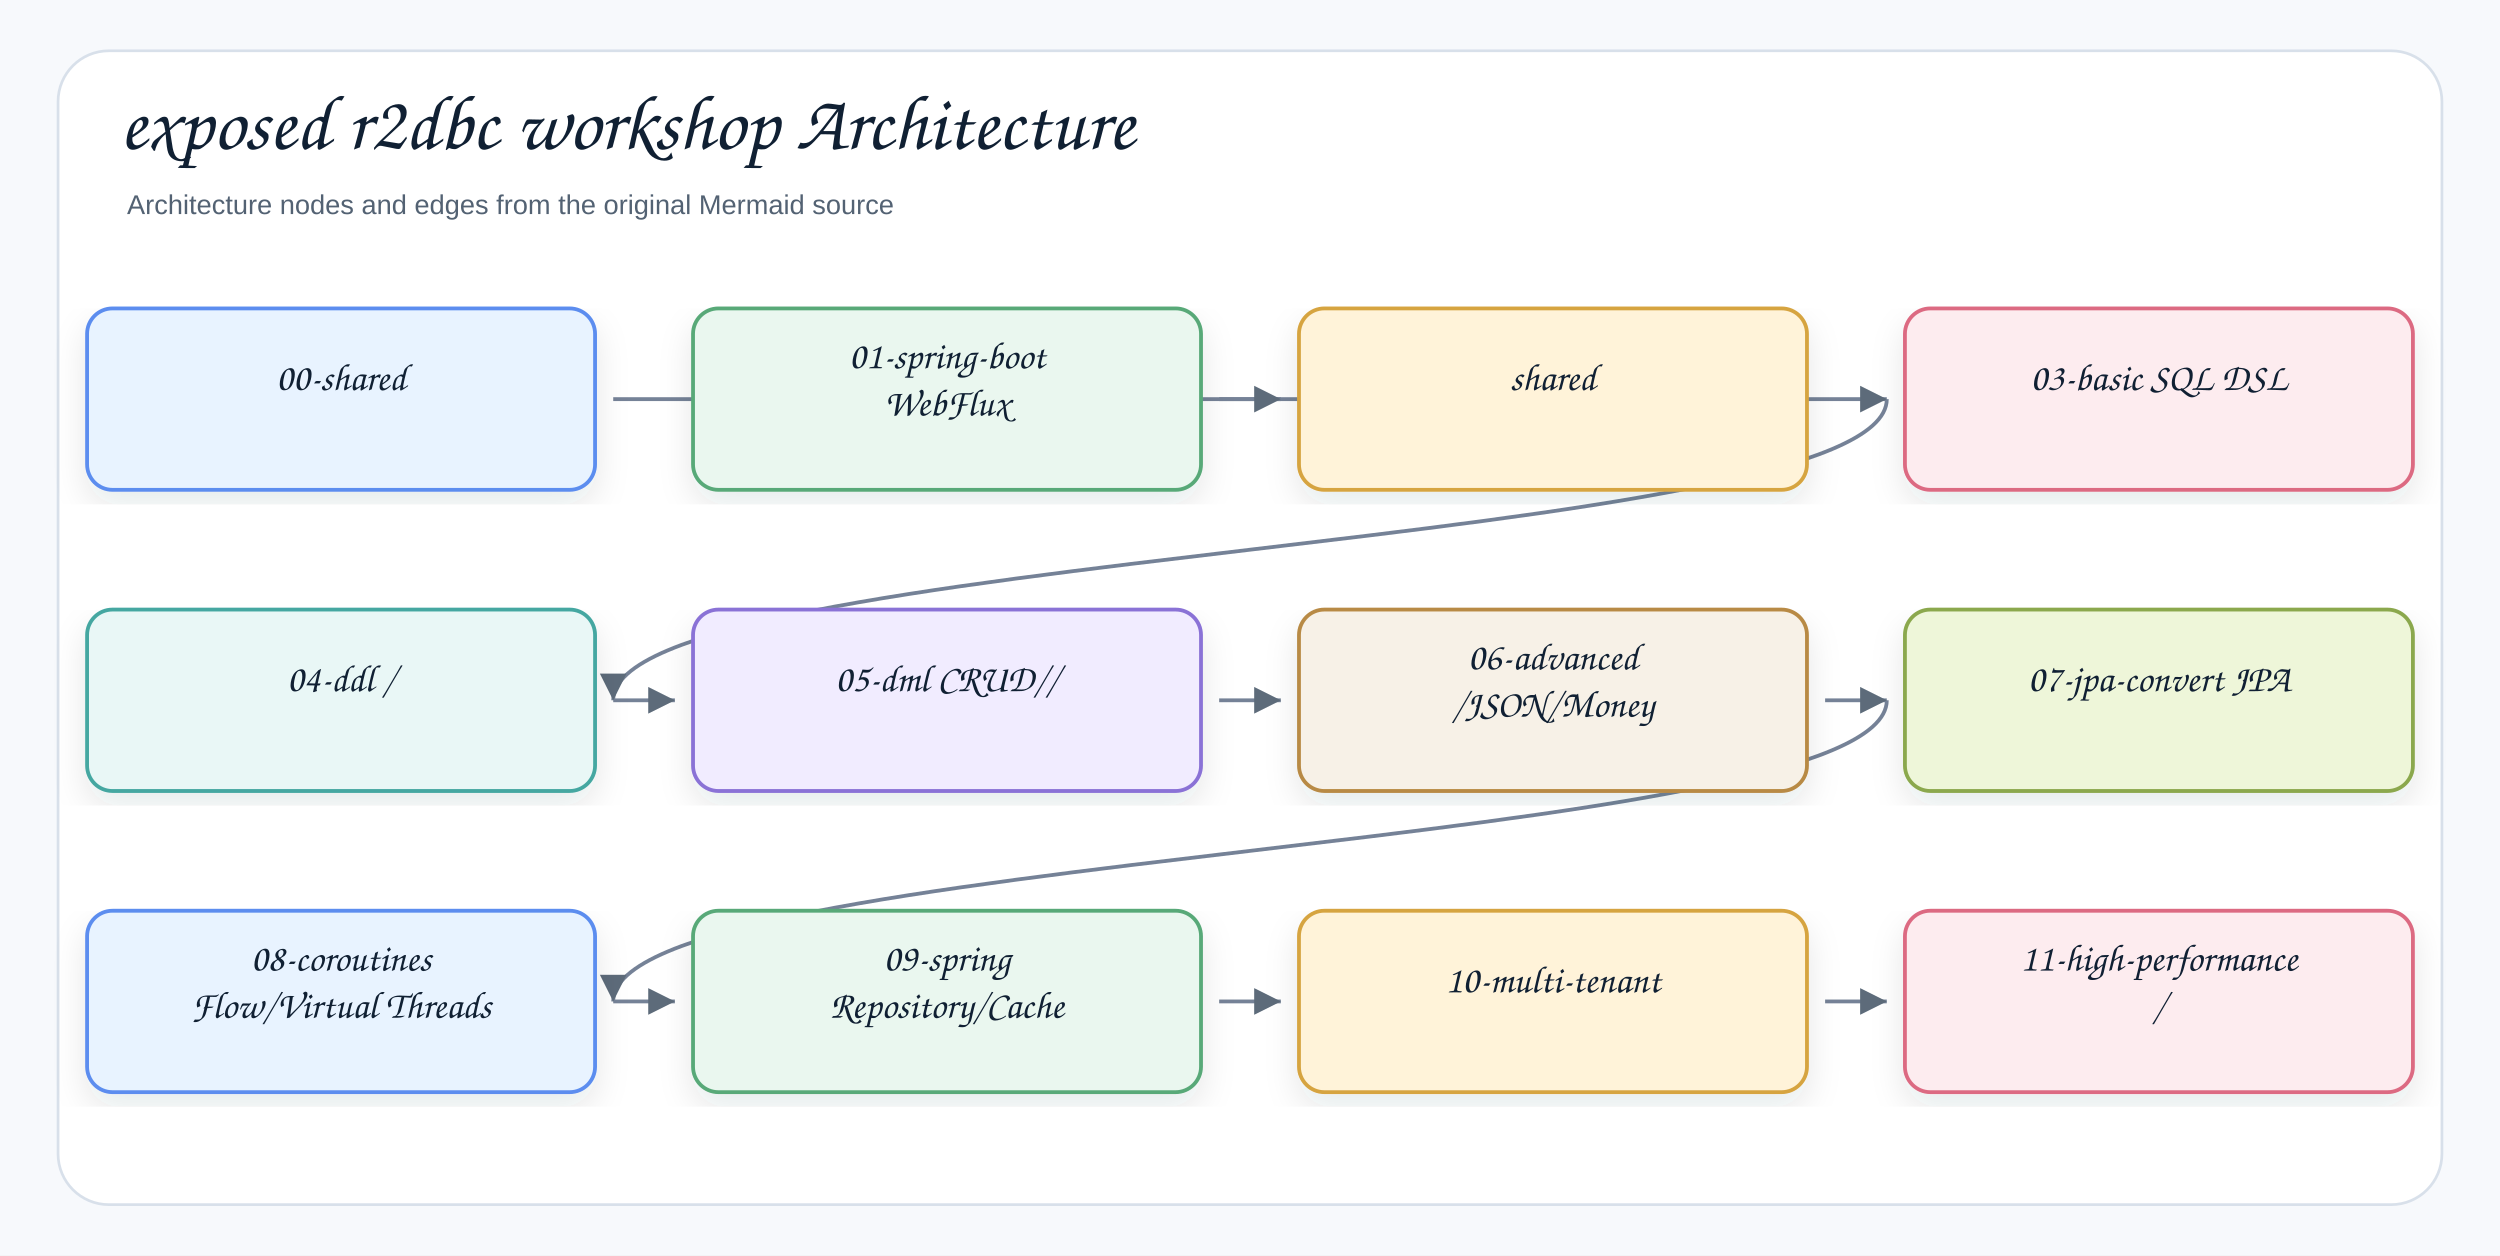
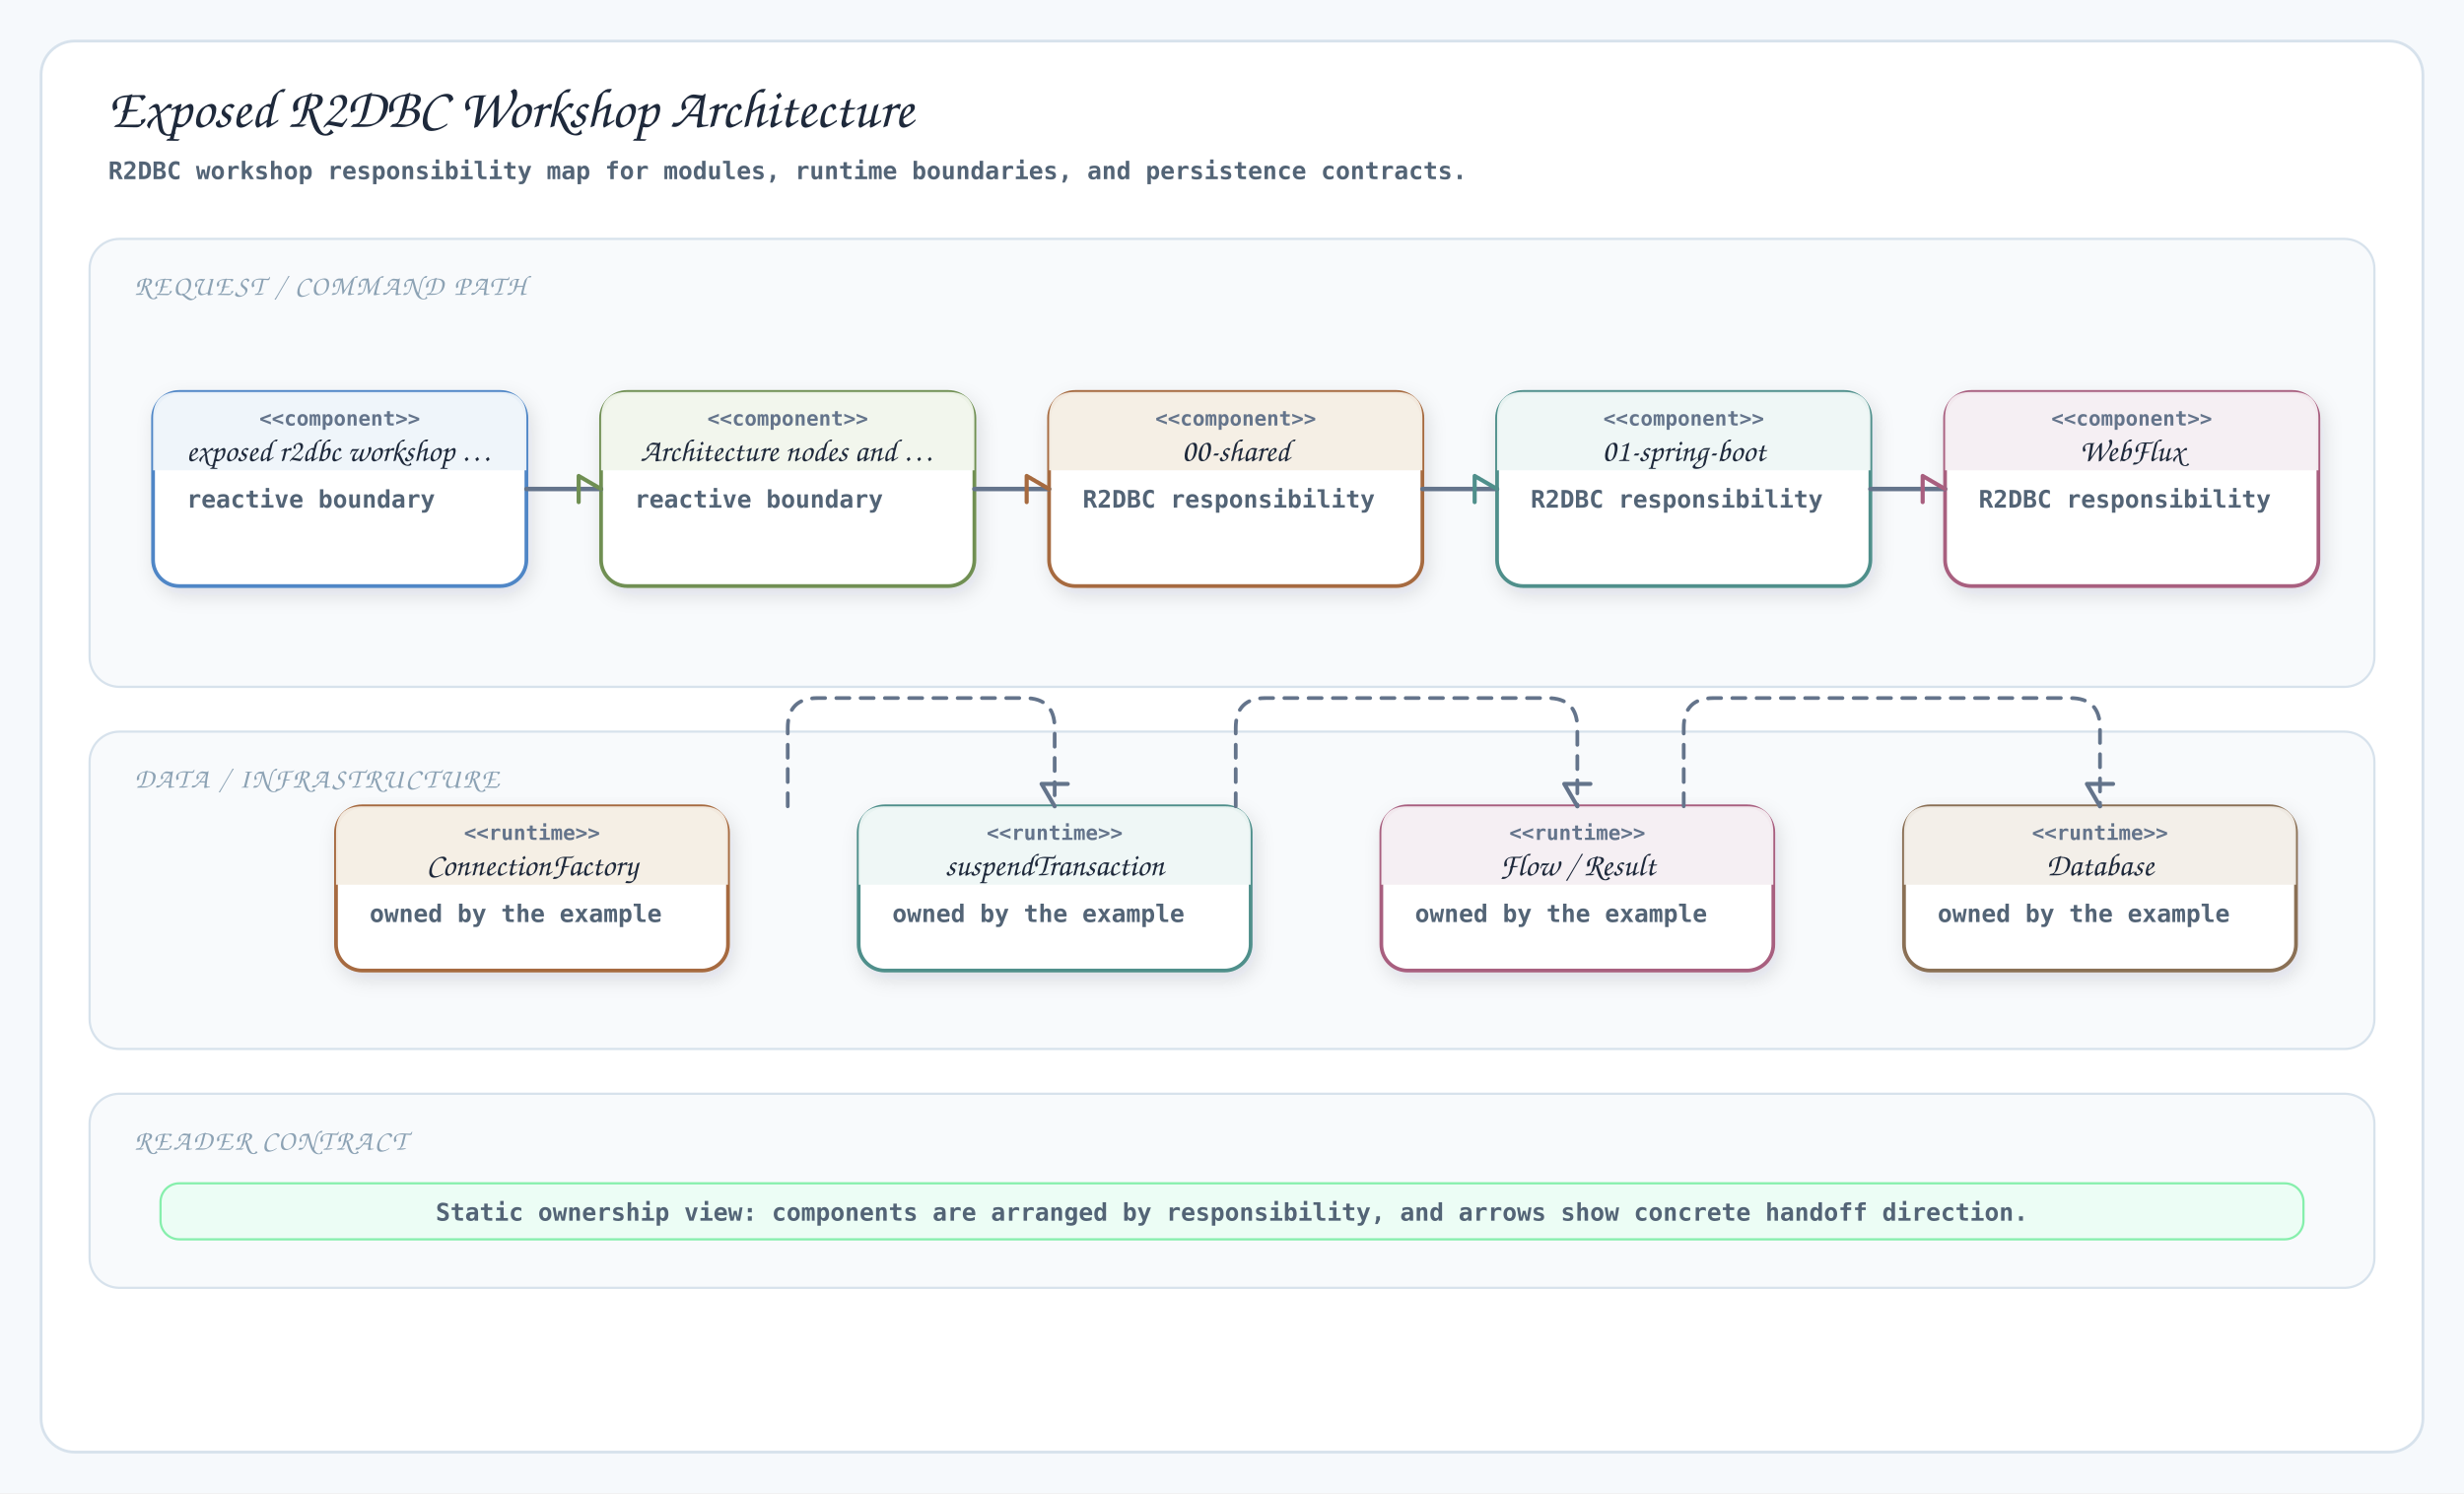
- <svg xmlns="http://www.w3.org/2000/svg" width="1378" height="692" viewBox="0 0 1378 692" role="img" aria-label="exposed r2dbc workshop Architecture">
+ <svg xmlns="http://www.w3.org/2000/svg" viewBox="0 0 1320 800" width="1320" height="800" role="img" aria-label="Exposed R2DBC Workshop Architecture diagram">
  <defs>
-     <filter id="shadow" x="-8%" y="-8%" width="116%" height="116%">
-       <feDropShadow dx="0" dy="8" stdDeviation="9" flood-color="#1f2937" flood-opacity="0.10" />
+     <filter id="shadow" x="-10%" y="-10%" width="120%" height="130%">
+       <feDropShadow dx="2" dy="4" stdDeviation="5" flood-color="#1f2937" flood-opacity="0.12" />
    </filter>
-     <marker id="openArrow" markerWidth="9" markerHeight="9" refX="8" refY="4.5" orient="auto" markerUnits="strokeWidth">
-       <path d="M1,1 L8,4.5 L1,8 Z" fill="#5D6B7A" />
-     </marker>
-     <marker id="inherit" markerWidth="14" markerHeight="12" refX="12" refY="6" orient="auto" markerUnits="strokeWidth">
-       <path d="M 0 1 L 12 6 L 0 11 Z" fill="#ffffff" stroke="#758297" stroke-width="1.8" />
-     </marker>
-     <style>
-     .canvas{fill:#f7f9fc}.frame{fill:#fff;stroke:#d8e0ea;stroke-width:1.5}
-     .title{font-family:"Architects Daughter","Comic Sans MS","Comic Sans",cursive;font-size:43px;font-weight:400;fill:#102033}
-     .subtitle{font-family:"Comic Sans MS","Comic Sans","Comic Neue",Arial,sans-serif;font-size:15px;font-weight:400;fill:#536273}
-     .label{font-family:"Architects Daughter","Comic Sans MS","Comic Sans",cursive;font-size:25px;font-weight:400;fill:#102033}
-     .smallLabel{font-family:"Architects Daughter","Comic Sans MS","Comic Sans",cursive;font-size:21px;font-weight:400;fill:#102033}
-     .mono{font-family:"Comic Sans MS","Comic Sans","Comic Neue",Arial,sans-serif;font-size:12px;font-weight:400;fill:#102033}
-     .small{font-family:"Comic Sans MS","Comic Sans","Comic Neue",Arial,sans-serif;font-size:12px;font-weight:400;fill:#536273}
-     .strong{font-family:"Comic Sans MS","Comic Sans","Comic Neue",Arial,sans-serif;font-size:13px;font-weight:400;fill:#102033}
-     .card{stroke-width:2.1;filter:url(#shadow)}.compartment{stroke-width:1.5;fill:none}
-     .line{stroke:#758297;stroke-width:2.1;fill:none;marker-end:url(#openArrow)}
-     .plainLine{stroke:#758297;stroke-width:2.1;fill:none}
-     .dashed{stroke:#758297;stroke-width:2.1;stroke-dasharray:7 6;fill:none;marker-end:url(#openArrow)}
-     .inheritLine{stroke:#758297;stroke-width:2.2;fill:none;marker-end:url(#inherit)}
-     .implLine{stroke:#758297;stroke-width:2.2;stroke-dasharray:8 7;fill:none;marker-end:url(#inherit)}
-   </style>
+     <style>.canvas{fill:#f6f9fc}.frame{fill:#fff;stroke:#d7e2ec;stroke-width:1.5}.lane{fill:#f8fafc;stroke:#d7e2ec;stroke-width:1.2}.card{filter:url(#shadow)}.header{opacity:.96}.title{font-family:"Architects Daughter","Comic Sans MS",cursive;font-size:30px;fill:#1e293b}.subtitle,.detail,.note{font-family:"Comic Mono","SFMono-Regular",monospace;font-size:13px;fill:#536476;font-weight:700}.tiny{font-family:"Comic Mono","SFMono-Regular",monospace;font-size:11px;fill:#64748b;font-weight:700}.laneTitle{font-family:"Architects Daughter","Comic Sans MS",cursive;font-size:15px;letter-spacing:.08em;fill:#8ca2b4}.cardTitle{font-family:"Architects Daughter","Comic Sans MS",cursive;font-size:17px;fill:#1e293b}.connector{fill:none;stroke:#64748b;stroke-width:2.4;stroke-linecap:round;stroke-linejoin:round}.use{fill:none;stroke-width:2;stroke-dasharray:7 6;stroke-linecap:round;stroke-linejoin:round}.rel{fill:none;stroke:#64748b;stroke-width:2.2;stroke-linecap:round;stroke-linejoin:round}.head{fill:white;stroke:#64748b;stroke-width:2.4;stroke-dasharray:none;style:stroke-dasharray:none}.labelPill{fill:#fff;stroke:#d7e2ec;stroke-width:1}.noteBox{fill:#ecfdf5;stroke:#86efac;stroke-width:1.2}</style>
  </defs>
-   <rect class="canvas" width="1378" height="692" />
-   <rect class="frame" x="32" y="28" width="1314" height="636" rx="28" />
-   <text class="title" x="66" y="82">exposed r2dbc workshop Architecture</text>
-   <text class="subtitle" x="70" y="118">Architecture nodes and edges from the original Mermaid source</text>
-   <path class="line" d="M1006 552 C1006 552 1040 552 1040 552" />
-   <path class="line" d="M672 552 C672 552 706 552 706 552" />
-   <path class="line" d="M338 552 C338 552 372 552 372 552" />
-   <path class="line" d="M1040 386 C1040 469 338 469 338 552" />
-   <path class="line" d="M1006 386 C1006 386 1040 386 1040 386" />
-   <path class="line" d="M672 386 C672 386 706 386 706 386" />
-   <path class="line" d="M338 386 C338 386 372 386 372 386" />
-   <path class="line" d="M1040 220 C1040 303 338 303 338 386" />
-   <path class="line" d="M672 220 C672 220 1040 220 1040 220" />
-   <path class="line" d="M338 220 C338 220 706 220 706 220" />
-   <g transform="translate(48,170)">
-     <rect class="card" x="0" y="0" width="280" height="100" rx="14" fill="#E8F3FF" stroke="#5B8DEF" />
-     <text class="smallLabel" x="140" y="45" text-anchor="middle">00-shared</text>
+   <rect width="1320" height="800" class="canvas" />
+   <rect x="22" y="22" width="1276" height="756" rx="18" class="frame" />
+   <text x="58" y="68" class="title" text-anchor="start">Exposed R2DBC Workshop Architecture</text>
+   <text x="58" y="96" class="subtitle" text-anchor="start">R2DBC workshop responsibility map for modules, runtime boundaries, and persistence contracts.</text>
+   <rect x="48" y="128" width="1224" height="240" rx="16" class="lane" />
+   <text x="72" y="158" class="laneTitle" text-anchor="start">REQUEST / COMMAND PATH</text>
+   <rect x="48" y="392" width="1224" height="170" rx="16" class="lane" />
+   <text x="72" y="422" class="laneTitle" text-anchor="start">DATA / INFRASTRUCTURE</text>
+   <rect x="48" y="586" width="1224" height="104" rx="16" class="lane" />
+   <text x="72" y="616" class="laneTitle" text-anchor="start">READER CONTRACT</text>
+   <g data-card="exposed r2dbc workshop …" data-x="82" data-y="210" data-width="200" data-height="104">
+     <rect x="82" y="210" width="200" height="104" rx="14" fill="#fff" stroke="#4f86c6" stroke-width="2" class="card" />
+     <path class="header" d="M82,252 L82,224 Q82,210 96,210 L268,210 Q282,210 282,224 L282,252 Z" fill="#eef5fa" />
+     <text x="182.0" y="228" class="tiny" text-anchor="middle">&lt;&lt;component&gt;&gt;</text>
+     <text x="182.0" y="247" class="cardTitle" text-anchor="middle">exposed r2dbc workshop …</text>
+     <text x="100" y="272" class="detail" text-anchor="start">reactive boundary</text>
  </g>
-   <g transform="translate(382,170)">
-     <rect class="card" x="0" y="0" width="280" height="100" rx="14" fill="#EAF7EF" stroke="#58A978" />
-     <text class="smallLabel" x="140" y="33" text-anchor="middle">01-spring-boot</text>
-     <text class="smallLabel" x="140" y="59" text-anchor="middle">WebFlux</text>
+   <g data-card="Architecture nodes and …" data-x="322" data-y="210" data-width="200" data-height="104">
+     <rect x="322" y="210" width="200" height="104" rx="14" fill="#fff" stroke="#6f8f52" stroke-width="2" class="card" />
+     <path class="header" d="M322,252 L322,224 Q322,210 336,210 L508,210 Q522,210 522,224 L522,252 Z" fill="#f1f6ec" />
+     <text x="422.0" y="228" class="tiny" text-anchor="middle">&lt;&lt;component&gt;&gt;</text>
+     <text x="422.0" y="247" class="cardTitle" text-anchor="middle">Architecture nodes and …</text>
+     <text x="340" y="272" class="detail" text-anchor="start">reactive boundary</text>
  </g>
-   <g transform="translate(716,170)">
-     <rect class="card" x="0" y="0" width="280" height="100" rx="14" fill="#FFF3D9" stroke="#D6A441" />
-     <text class="smallLabel" x="140" y="45" text-anchor="middle">shared</text>
+   <g data-card="00-shared" data-x="562" data-y="210" data-width="200" data-height="104">
+     <rect x="562" y="210" width="200" height="104" rx="14" fill="#fff" stroke="#a66a3f" stroke-width="2" class="card" />
+     <path class="header" d="M562,252 L562,224 Q562,210 576,210 L748,210 Q762,210 762,224 L762,252 Z" fill="#f5eee4" />
+     <text x="662.0" y="228" class="tiny" text-anchor="middle">&lt;&lt;component&gt;&gt;</text>
+     <text x="662.0" y="247" class="cardTitle" text-anchor="middle">00-shared</text>
+     <text x="580" y="272" class="detail" text-anchor="start">R2DBC responsibility</text>
  </g>
-   <g transform="translate(1050,170)">
-     <rect class="card" x="0" y="0" width="280" height="100" rx="14" fill="#FDECEF" stroke="#DC6B82" />
-     <text class="smallLabel" x="140" y="45" text-anchor="middle">03-basic SQL DSL</text>
+   <g data-card="01-spring-boot" data-x="802" data-y="210" data-width="200" data-height="104">
+     <rect x="802" y="210" width="200" height="104" rx="14" fill="#fff" stroke="#4f8f8b" stroke-width="2" class="card" />
+     <path class="header" d="M802,252 L802,224 Q802,210 816,210 L988,210 Q1002,210 1002,224 L1002,252 Z" fill="#eef7f6" />
+     <text x="902.0" y="228" class="tiny" text-anchor="middle">&lt;&lt;component&gt;&gt;</text>
+     <text x="902.0" y="247" class="cardTitle" text-anchor="middle">01-spring-boot</text>
+     <text x="820" y="272" class="detail" text-anchor="start">R2DBC responsibility</text>
  </g>
-   <g transform="translate(48,336)">
-     <rect class="card" x="0" y="0" width="280" height="100" rx="14" fill="#E9F7F6" stroke="#45A7A1" />
-     <text class="smallLabel" x="140" y="45" text-anchor="middle">04-ddl /</text>
+   <g data-card="WebFlux" data-x="1042" data-y="210" data-width="200" data-height="104">
+     <rect x="1042" y="210" width="200" height="104" rx="14" fill="#fff" stroke="#a85f7f" stroke-width="2" class="card" />
+     <path class="header" d="M1042,252 L1042,224 Q1042,210 1056,210 L1228,210 Q1242,210 1242,224 L1242,252 Z" fill="#f5eef2" />
+     <text x="1142.0" y="228" class="tiny" text-anchor="middle">&lt;&lt;component&gt;&gt;</text>
+     <text x="1142.0" y="247" class="cardTitle" text-anchor="middle">WebFlux</text>
+     <text x="1060" y="272" class="detail" text-anchor="start">R2DBC responsibility</text>
  </g>
-   <g transform="translate(382,336)">
-     <rect class="card" x="0" y="0" width="280" height="100" rx="14" fill="#F1ECFF" stroke="#8A72D6" />
-     <text class="smallLabel" x="140" y="45" text-anchor="middle">05-dml CRUD//</text>
+   <path class="connector" data-connector="flow" d="M 282 262 L 322 262" stroke="#6f8f52" />
+   <polyline points="322,262 310,255 310,269" fill="none" stroke="#6f8f52" stroke-width="2.2" stroke-linecap="round" stroke-linejoin="round" stroke-dasharray="none" style="stroke-dasharray:none!important" />
+   <path class="connector" data-connector="flow" d="M 522 262 L 562 262" stroke="#a66a3f" />
+   <polyline points="562,262 550,255 550,269" fill="none" stroke="#a66a3f" stroke-width="2.2" stroke-linecap="round" stroke-linejoin="round" stroke-dasharray="none" style="stroke-dasharray:none!important" />
+   <path class="connector" data-connector="flow" d="M 762 262 L 802 262" stroke="#4f8f8b" />
+   <polyline points="802,262 790,255 790,269" fill="none" stroke="#4f8f8b" stroke-width="2.2" stroke-linecap="round" stroke-linejoin="round" stroke-dasharray="none" style="stroke-dasharray:none!important" />
+   <path class="connector" data-connector="flow" d="M 1002 262 L 1042 262" stroke="#a85f7f" />
+   <polyline points="1042,262 1030,255 1030,269" fill="none" stroke="#a85f7f" stroke-width="2.2" stroke-linecap="round" stroke-linejoin="round" stroke-dasharray="none" style="stroke-dasharray:none!important" />
+   <g data-card="ConnectionFactory" data-x="180" data-y="432" data-width="210" data-height="88">
+     <rect x="180" y="432" width="210" height="88" rx="14" fill="#fff" stroke="#a66a3f" stroke-width="2" class="card" />
+     <path class="header" d="M180,474 L180,446 Q180,432 194,432 L376,432 Q390,432 390,446 L390,474 Z" fill="#f5eee4" />
+     <text x="285.0" y="450" class="tiny" text-anchor="middle">&lt;&lt;runtime&gt;&gt;</text>
+     <text x="285.0" y="469" class="cardTitle" text-anchor="middle">ConnectionFactory</text>
+     <text x="198" y="494" class="detail" text-anchor="start">owned by the example</text>
  </g>
-   <g transform="translate(716,336)">
-     <rect class="card" x="0" y="0" width="280" height="100" rx="14" fill="#F7F1E7" stroke="#B88A44" />
-     <text class="smallLabel" x="140" y="33" text-anchor="middle">06-advanced</text>
-     <text class="smallLabel" x="140" y="59" text-anchor="middle">/JSON/Money</text>
+   <g data-card="suspendTransaction" data-x="460" data-y="432" data-width="210" data-height="88">
+     <rect x="460" y="432" width="210" height="88" rx="14" fill="#fff" stroke="#4f8f8b" stroke-width="2" class="card" />
+     <path class="header" d="M460,474 L460,446 Q460,432 474,432 L656,432 Q670,432 670,446 L670,474 Z" fill="#eef7f6" />
+     <text x="565.0" y="450" class="tiny" text-anchor="middle">&lt;&lt;runtime&gt;&gt;</text>
+     <text x="565.0" y="469" class="cardTitle" text-anchor="middle">suspendTransaction</text>
+     <text x="478" y="494" class="detail" text-anchor="start">owned by the example</text>
  </g>
-   <g transform="translate(1050,336)">
-     <rect class="card" x="0" y="0" width="280" height="100" rx="14" fill="#EEF6D9" stroke="#8BA84D" />
-     <text class="smallLabel" x="140" y="45" text-anchor="middle">07-jpa-convert JPA</text>
+   <g data-card="Flow / Result" data-x="740" data-y="432" data-width="210" data-height="88">
+     <rect x="740" y="432" width="210" height="88" rx="14" fill="#fff" stroke="#a85f7f" stroke-width="2" class="card" />
+     <path class="header" d="M740,474 L740,446 Q740,432 754,432 L936,432 Q950,432 950,446 L950,474 Z" fill="#f5eef2" />
+     <text x="845.0" y="450" class="tiny" text-anchor="middle">&lt;&lt;runtime&gt;&gt;</text>
+     <text x="845.0" y="469" class="cardTitle" text-anchor="middle">Flow / Result</text>
+     <text x="758" y="494" class="detail" text-anchor="start">owned by the example</text>
  </g>
-   <g transform="translate(48,502)">
-     <rect class="card" x="0" y="0" width="280" height="100" rx="14" fill="#E8F3FF" stroke="#5B8DEF" />
-     <text class="smallLabel" x="140" y="33" text-anchor="middle">08-coroutines</text>
-     <text class="smallLabel" x="140" y="59" text-anchor="middle">Flow/Virtual Threads</text>
+   <g data-card="Database" data-x="1020" data-y="432" data-width="210" data-height="88">
+     <rect x="1020" y="432" width="210" height="88" rx="14" fill="#fff" stroke="#8a6f55" stroke-width="2" class="card" />
+     <path class="header" d="M1020,474 L1020,446 Q1020,432 1034,432 L1216,432 Q1230,432 1230,446 L1230,474 Z" fill="#f3eee8" />
+     <text x="1125.0" y="450" class="tiny" text-anchor="middle">&lt;&lt;runtime&gt;&gt;</text>
+     <text x="1125.0" y="469" class="cardTitle" text-anchor="middle">Database</text>
+     <text x="1038" y="494" class="detail" text-anchor="start">owned by the example</text>
  </g>
-   <g transform="translate(382,502)">
-     <rect class="card" x="0" y="0" width="280" height="100" rx="14" fill="#EAF7EF" stroke="#58A978" />
-     <text class="smallLabel" x="140" y="33" text-anchor="middle">09-spring</text>
-     <text class="smallLabel" x="140" y="59" text-anchor="middle">Repository/Cache</text>
-   </g>
-   <g transform="translate(716,502)">
-     <rect class="card" x="0" y="0" width="280" height="100" rx="14" fill="#FFF3D9" stroke="#D6A441" />
-     <text class="smallLabel" x="140" y="45" text-anchor="middle">10-multi-tenant</text>
-   </g>
-   <g transform="translate(1050,502)">
-     <rect class="card" x="0" y="0" width="280" height="100" rx="14" fill="#FDECEF" stroke="#DC6B82" />
-     <text class="smallLabel" x="140" y="33" text-anchor="middle">11-high-performance</text>
-     <text class="smallLabel" x="140" y="59" text-anchor="middle">/</text>
-   </g>
+   <path class="use connector" data-connector="runtime-use" d="M 422 432 L 422 390 Q 422 374 438 374 L 549 374 Q 565 374 565 390 L 565 432" stroke="#64748b" />
+   <polyline points="565,432 558,420 572,420" fill="none" stroke="#64748b" stroke-width="2.2" stroke-linecap="round" stroke-linejoin="round" stroke-dasharray="none" style="stroke-dasharray:none!important" />
+   <path class="use connector" data-connector="runtime-use" d="M 662 432 L 662 390 Q 662 374 678 374 L 829 374 Q 845 374 845 390 L 845 432" stroke="#64748b" />
+   <polyline points="845,432 838,420 852,420" fill="none" stroke="#64748b" stroke-width="2.2" stroke-linecap="round" stroke-linejoin="round" stroke-dasharray="none" style="stroke-dasharray:none!important" />
+   <path class="use connector" data-connector="runtime-use" d="M 902 432 L 902 390 Q 902 374 918 374 L 1109 374 Q 1125 374 1125 390 L 1125 432" stroke="#64748b" />
+   <polyline points="1125,432 1118,420 1132,420" fill="none" stroke="#64748b" stroke-width="2.2" stroke-linecap="round" stroke-linejoin="round" stroke-dasharray="none" style="stroke-dasharray:none!important" />
+   <rect x="86" y="634" width="1148" height="30" rx="10" class="noteBox" />
+   <text x="660" y="654" class="note" text-anchor="middle">Static ownership view: components are arranged by responsibility, and arrows show concrete handoff direction.</text>
</svg>
